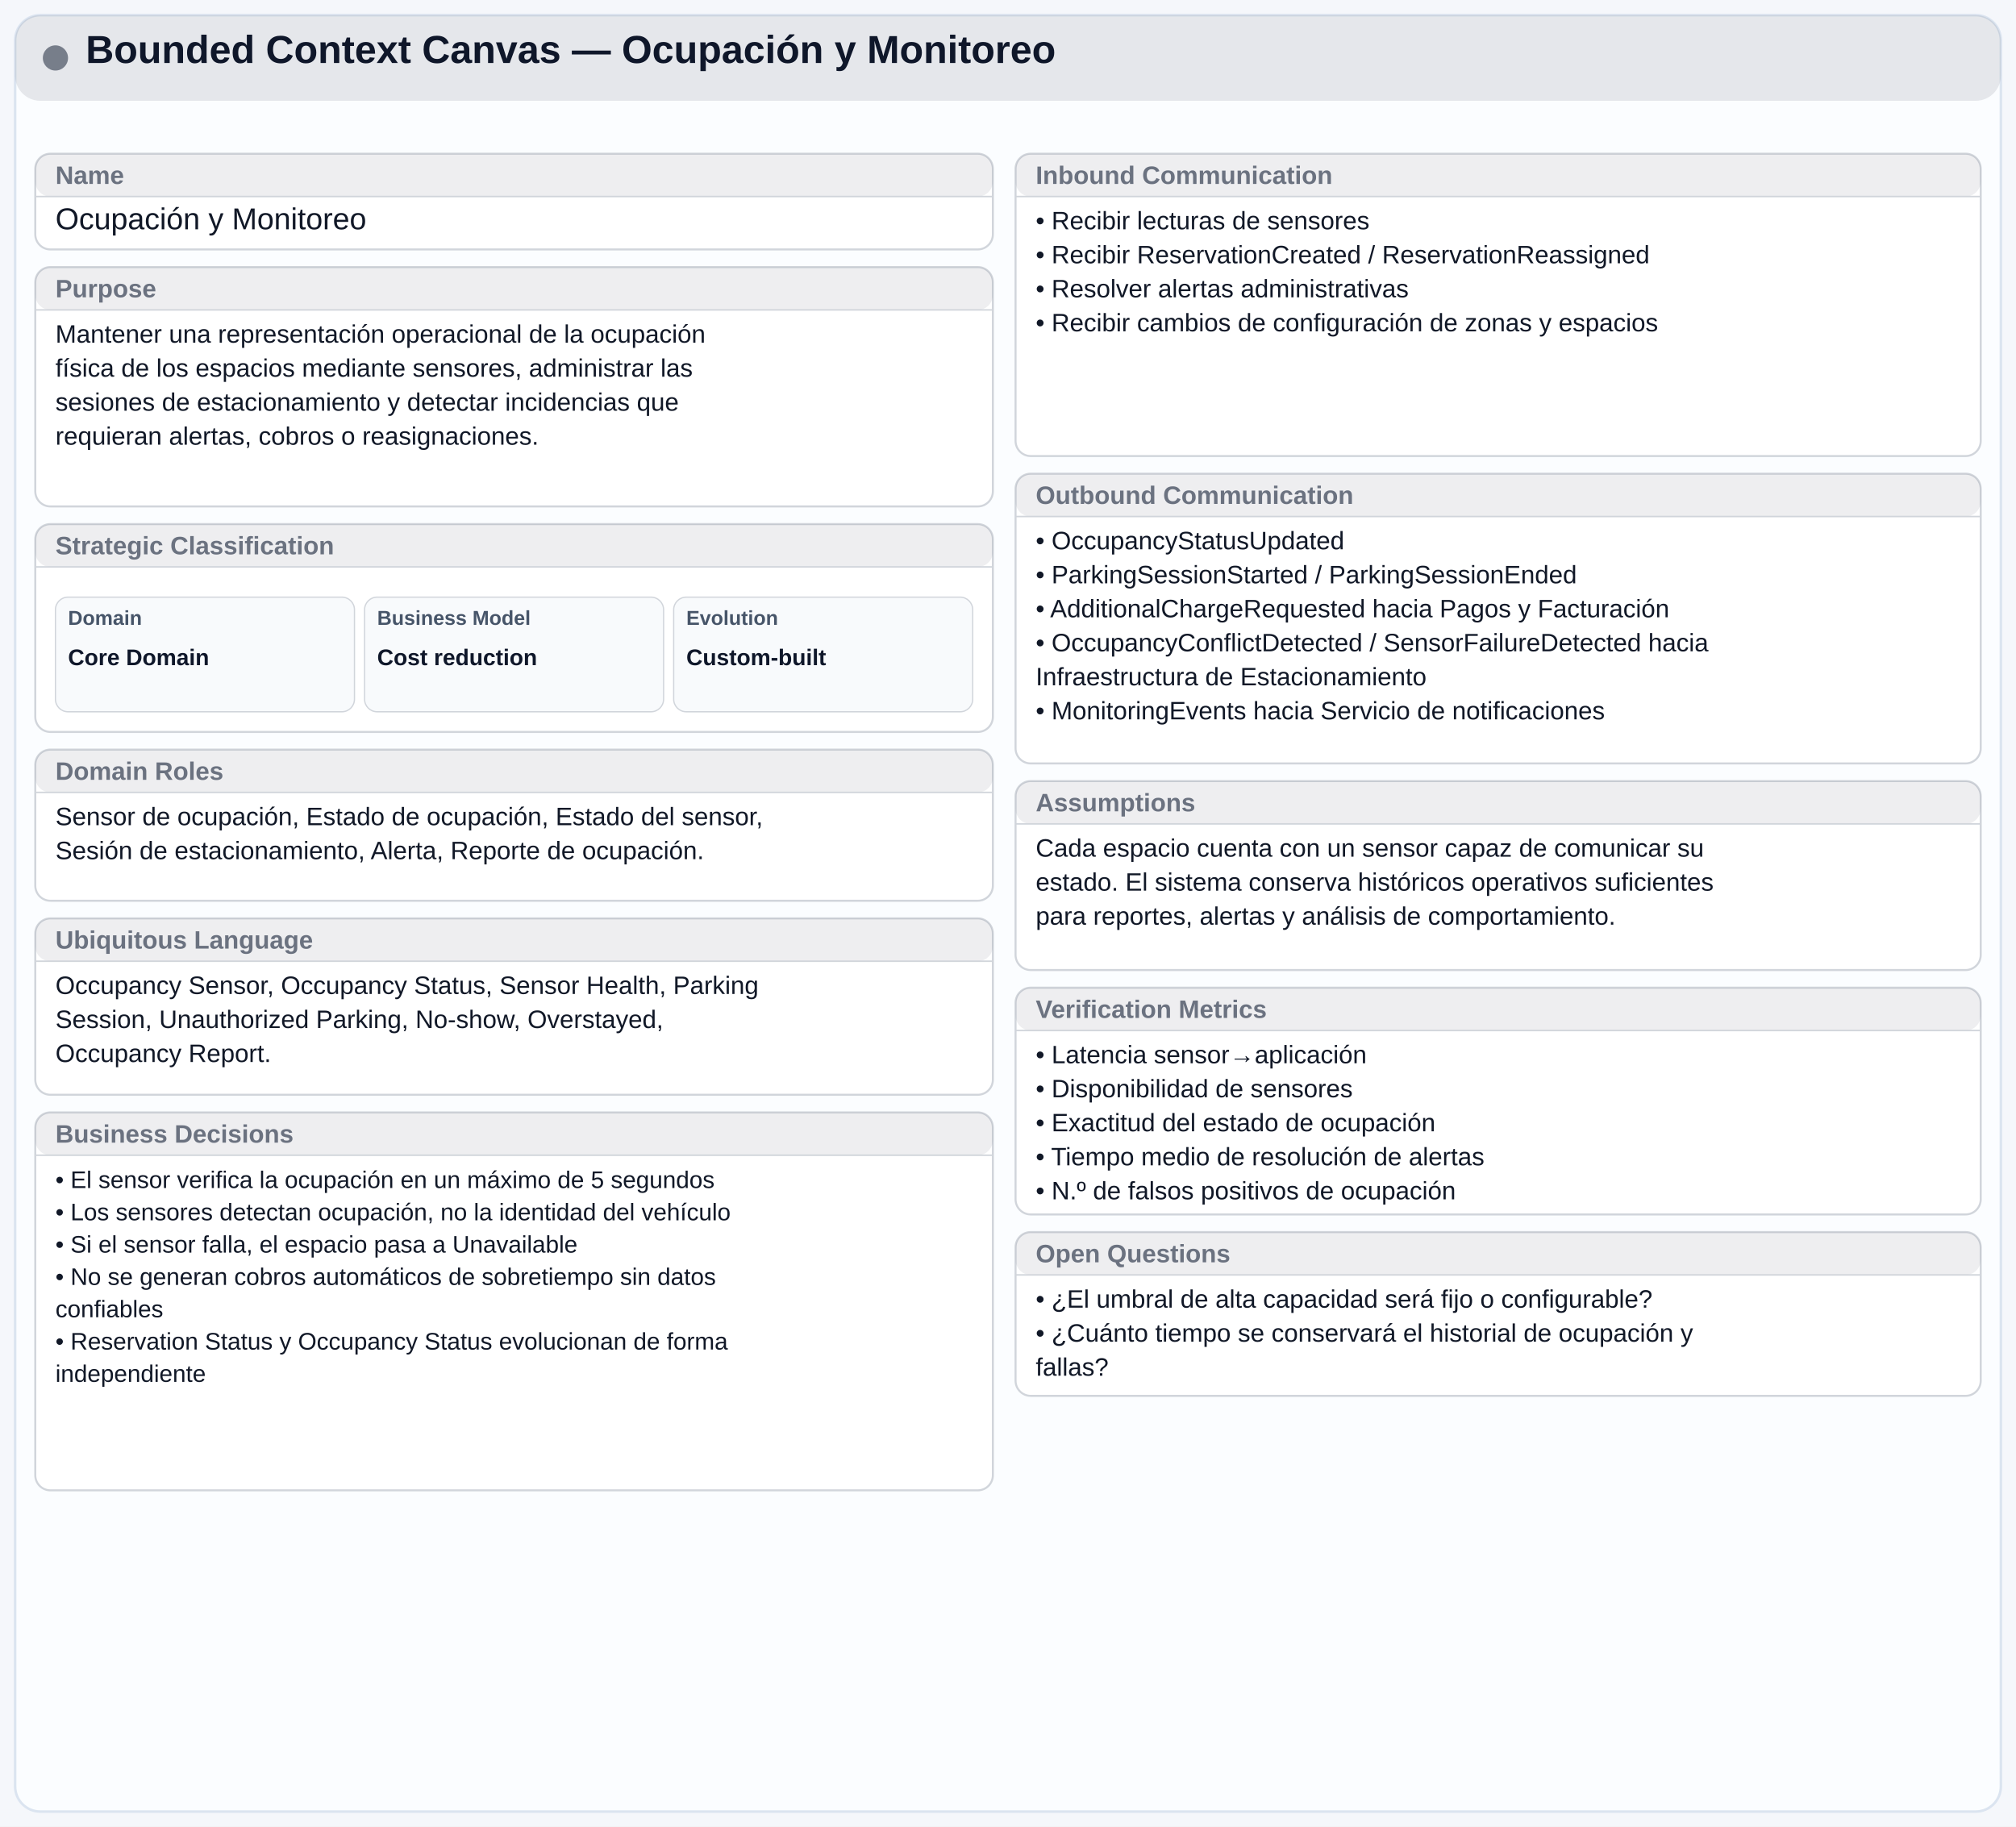
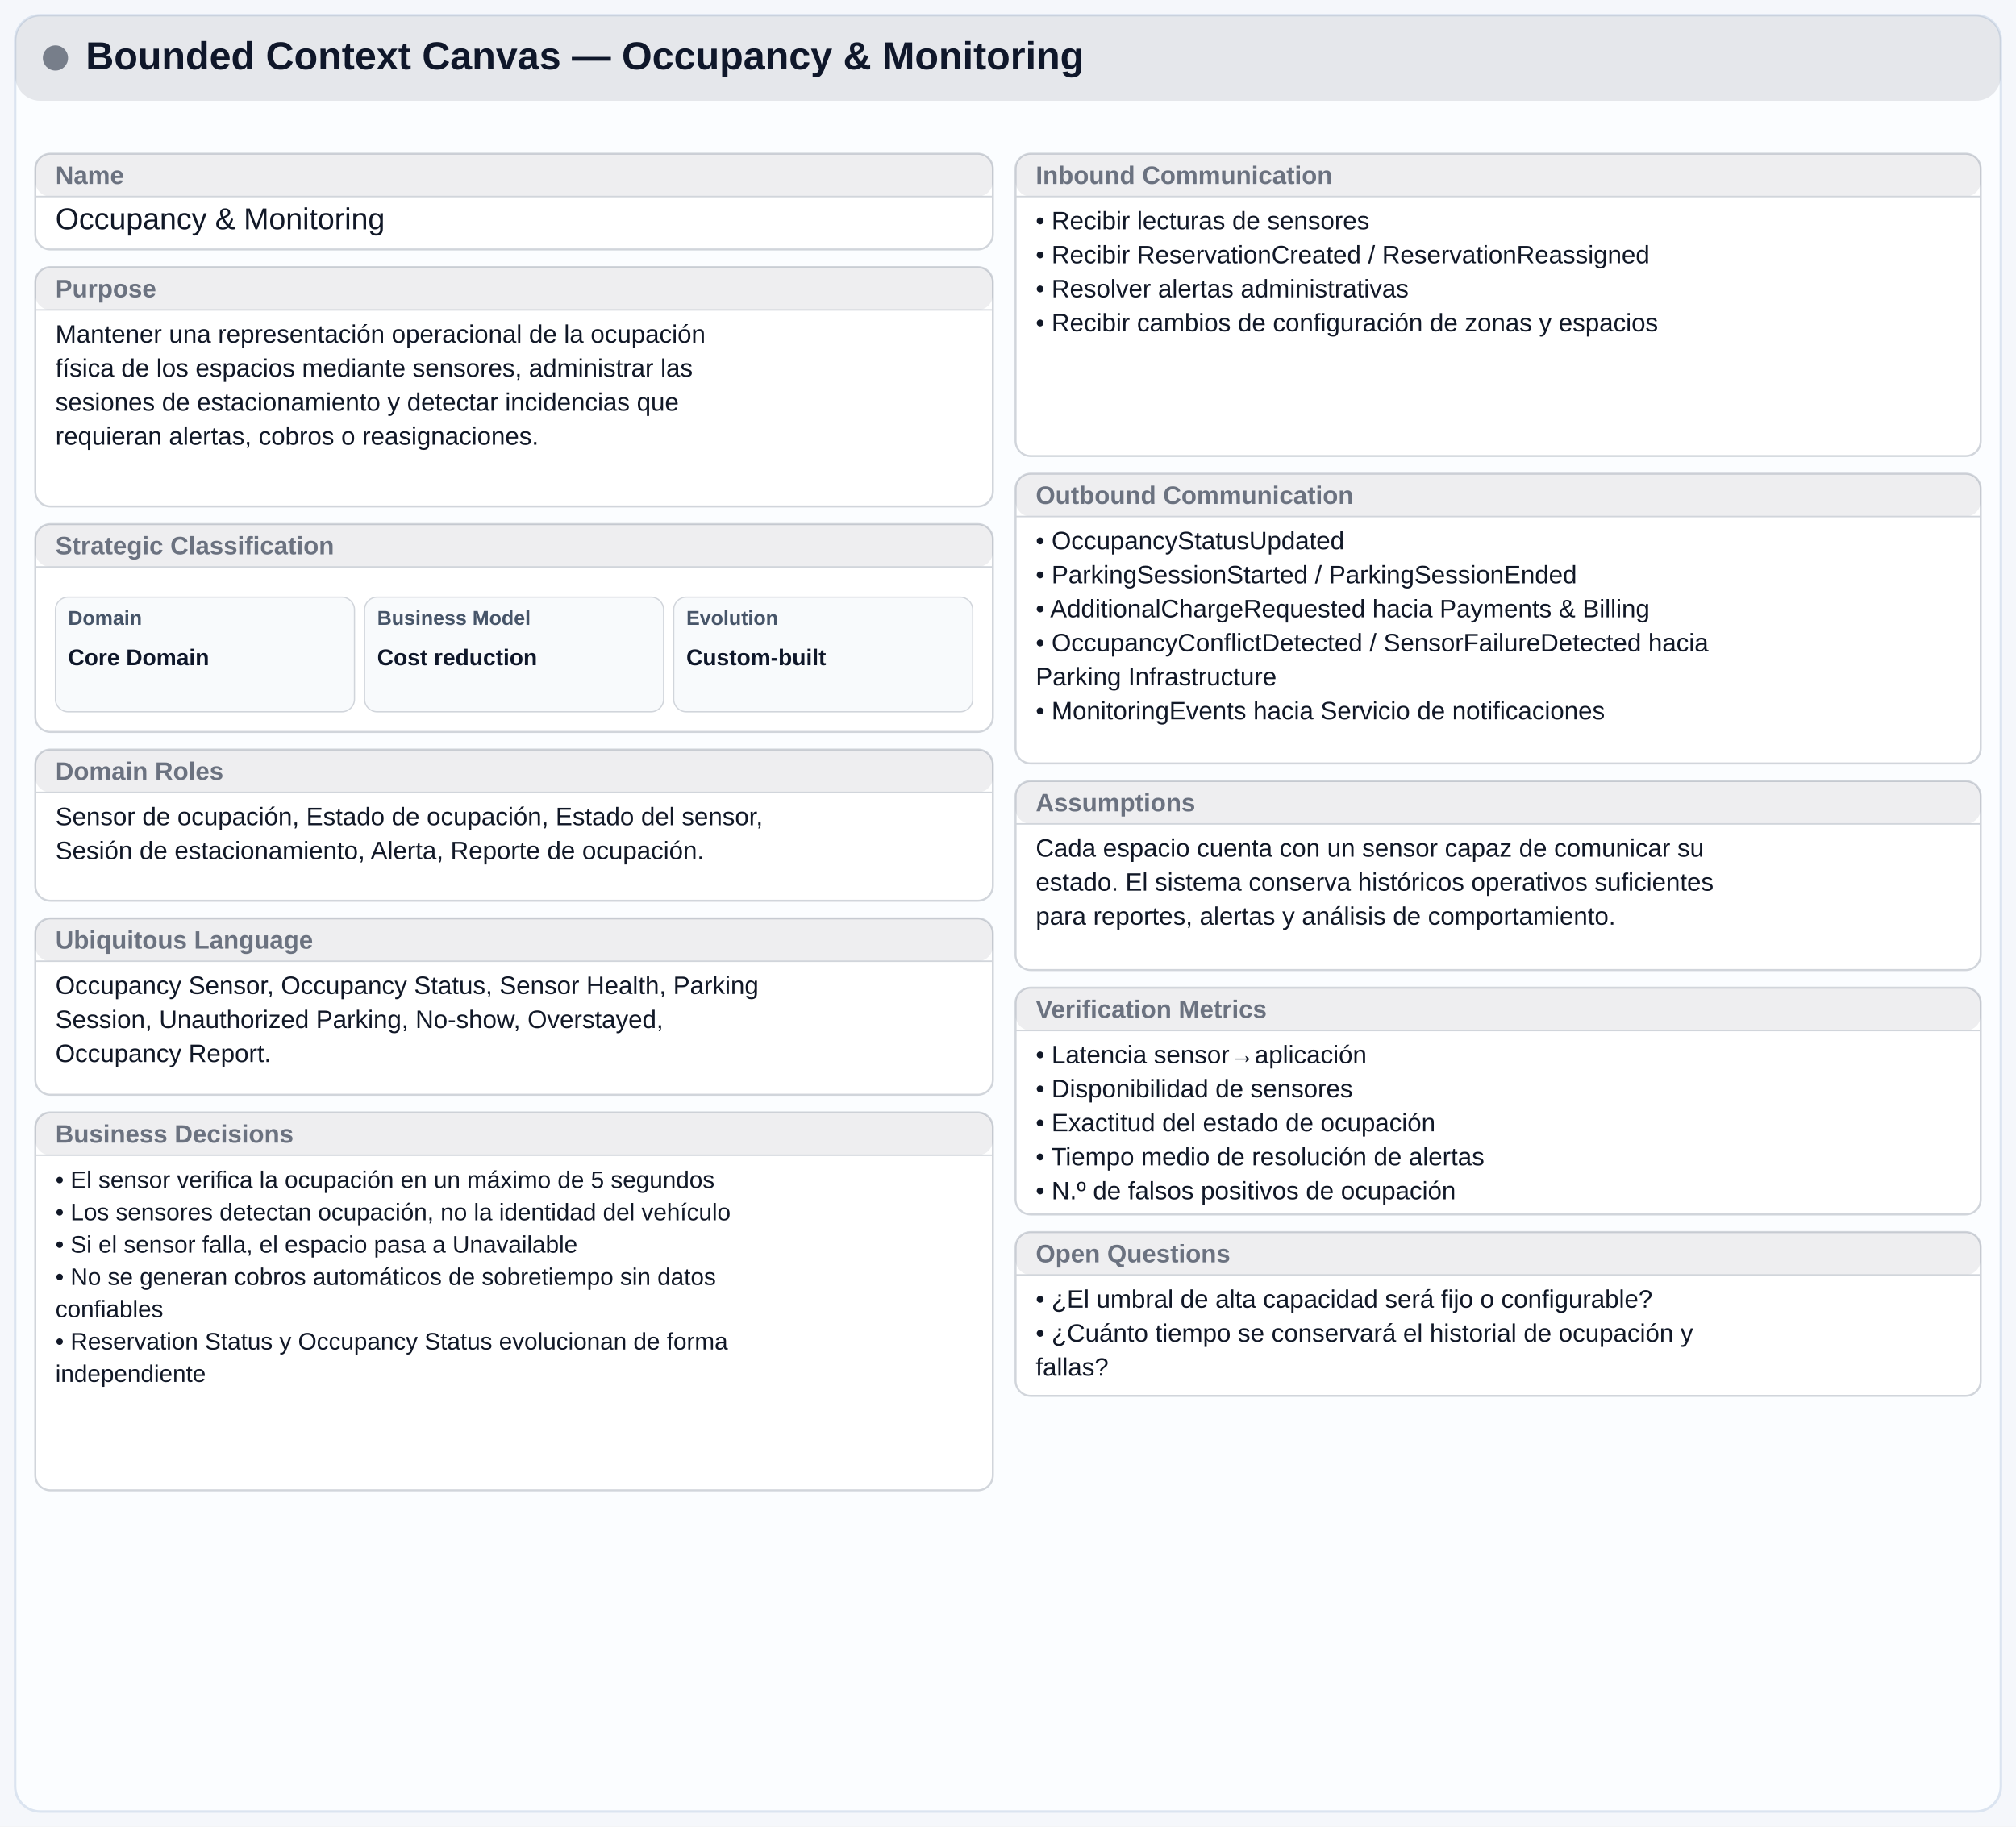
<svg xmlns="http://www.w3.org/2000/svg" width="1600" height="1450" viewBox="0 0 1600 1450">
  <rect width="100%" height="100%" fill="#f5f7fb" />
  <rect x="12" y="12" width="1576" height="1426" rx="20" fill="#fbfdff" stroke="#dbe4f0" stroke-width="2" />
  <rect x="12" y="12" width="1576" height="68" rx="20" fill="#6B7280" opacity="0.16" />
  <circle cx="44" cy="46" r="10" fill="#6B7280" opacity="0.9" />
-   <text x="68" y="50" font-family="Arial, Helvetica, sans-serif" font-size="31" fill="#0f172a" font-weight="bold">
-     <tspan x="68" dy="0">Bounded Context Canvas — Ocupación y Monitoreo</tspan>
+   <text x="68" y="55" font-family="Arial, Helvetica, sans-serif" font-size="31" fill="#0f172a" font-weight="bold">
+     <tspan x="68" dy="0">Bounded Context Canvas — Occupancy &amp; Monitoring</tspan>
  </text>
  <g>
    <rect x="28" y="122" width="760" height="76" rx="12" fill="#ffffff" stroke="#d1d5db" stroke-width="1.6" />
    <rect x="28" y="122" width="760" height="34" rx="12" fill="#6B7280" opacity="0.12" />
    <line x1="28" y1="156" x2="788" y2="156" stroke="#d1d5db" stroke-width="1.2" />
    <text x="44" y="146" font-family="Arial, Helvetica, sans-serif" font-size="20" fill="#6B7280" font-weight="bold">
      <tspan x="44" dy="0">Name</tspan>
    </text>
    <text x="44" y="182" font-family="Arial, Helvetica, sans-serif" font-size="24" fill="#111827" font-weight="normal">
-       <tspan x="44" dy="0">Ocupación y Monitoreo</tspan>
+       <tspan x="44" dy="0">Occupancy &amp; Monitoring</tspan>
    </text>
  </g>
  <g>
    <rect x="28" y="212" width="760" height="190" rx="12" fill="#ffffff" stroke="#d1d5db" stroke-width="1.6" />
    <rect x="28" y="212" width="760" height="34" rx="12" fill="#6B7280" opacity="0.12" />
    <line x1="28" y1="246" x2="788" y2="246" stroke="#d1d5db" stroke-width="1.2" />
    <text x="44" y="236" font-family="Arial, Helvetica, sans-serif" font-size="20" fill="#6B7280" font-weight="bold">
      <tspan x="44" dy="0">Purpose</tspan>
    </text>
    <text x="44" y="272" font-family="Arial, Helvetica, sans-serif" font-size="20" fill="#111827" font-weight="normal">
      <tspan x="44" dy="0">Mantener una representación operacional de la ocupación</tspan>
      <tspan x="44" dy="27.0">física de los espacios mediante sensores, administrar las</tspan>
      <tspan x="44" dy="27.0">sesiones de estacionamiento y detectar incidencias que</tspan>
      <tspan x="44" dy="27.0">requieran alertas, cobros o reasignaciones.</tspan>
    </text>
  </g>
  <g>
    <rect x="28" y="416" width="760" height="165" rx="12" fill="#ffffff" stroke="#d1d5db" stroke-width="1.6" />
    <rect x="28" y="416" width="760" height="34" rx="12" fill="#6B7280" opacity="0.12" />
    <line x1="28" y1="450" x2="788" y2="450" stroke="#d1d5db" stroke-width="1.2" />
    <text x="44" y="440" font-family="Arial, Helvetica, sans-serif" font-size="20" fill="#6B7280" font-weight="bold">
      <tspan x="44" dy="0">Strategic Classification</tspan>
    </text>
    <rect x="44.0" y="474" width="237.333" height="91" rx="10" fill="#f8fafc" stroke="#d1d5db" stroke-width="1" />
    <text x="54.0" y="496" font-family="Arial, Helvetica, sans-serif" font-size="16" fill="#475569" font-weight="bold">
      <tspan x="54.0" dy="0">Domain</tspan>
    </text>
    <text x="54.0" y="528" font-family="Arial, Helvetica, sans-serif" font-size="18" fill="#0f172a" font-weight="bold">
      <tspan x="54.0" dy="0">Core Domain</tspan>
    </text>
    <rect x="289.333" y="474" width="237.333" height="91" rx="10" fill="#f8fafc" stroke="#d1d5db" stroke-width="1" />
    <text x="299.333" y="496" font-family="Arial, Helvetica, sans-serif" font-size="16" fill="#475569" font-weight="bold">
      <tspan x="299.333" dy="0">Business Model</tspan>
    </text>
    <text x="299.333" y="528" font-family="Arial, Helvetica, sans-serif" font-size="18" fill="#0f172a" font-weight="bold">
      <tspan x="299.333" dy="0">Cost reduction</tspan>
    </text>
    <rect x="534.667" y="474" width="237.333" height="91" rx="10" fill="#f8fafc" stroke="#d1d5db" stroke-width="1" />
    <text x="544.667" y="496" font-family="Arial, Helvetica, sans-serif" font-size="16" fill="#475569" font-weight="bold">
      <tspan x="544.667" dy="0">Evolution</tspan>
    </text>
    <text x="544.667" y="528" font-family="Arial, Helvetica, sans-serif" font-size="18" fill="#0f172a" font-weight="bold">
      <tspan x="544.667" dy="0">Custom-built</tspan>
    </text>
  </g>
  <g>
    <rect x="28" y="595" width="760" height="120" rx="12" fill="#ffffff" stroke="#d1d5db" stroke-width="1.6" />
    <rect x="28" y="595" width="760" height="34" rx="12" fill="#6B7280" opacity="0.12" />
    <line x1="28" y1="629" x2="788" y2="629" stroke="#d1d5db" stroke-width="1.2" />
    <text x="44" y="619" font-family="Arial, Helvetica, sans-serif" font-size="20" fill="#6B7280" font-weight="bold">
      <tspan x="44" dy="0">Domain Roles</tspan>
    </text>
    <text x="44" y="655" font-family="Arial, Helvetica, sans-serif" font-size="20" fill="#111827" font-weight="normal">
      <tspan x="44" dy="0">Sensor de ocupación, Estado de ocupación, Estado del sensor,</tspan>
      <tspan x="44" dy="27.0">Sesión de estacionamiento, Alerta, Reporte de ocupación.</tspan>
    </text>
  </g>
  <g>
    <rect x="28" y="729" width="760" height="140" rx="12" fill="#ffffff" stroke="#d1d5db" stroke-width="1.6" />
    <rect x="28" y="729" width="760" height="34" rx="12" fill="#6B7280" opacity="0.12" />
    <line x1="28" y1="763" x2="788" y2="763" stroke="#d1d5db" stroke-width="1.2" />
    <text x="44" y="753" font-family="Arial, Helvetica, sans-serif" font-size="20" fill="#6B7280" font-weight="bold">
      <tspan x="44" dy="0">Ubiquitous Language</tspan>
    </text>
    <text x="44" y="789" font-family="Arial, Helvetica, sans-serif" font-size="20" fill="#111827" font-weight="normal">
      <tspan x="44" dy="0">Occupancy Sensor, Occupancy Status, Sensor Health, Parking</tspan>
      <tspan x="44" dy="27.0">Session, Unauthorized Parking, No-show, Overstayed,</tspan>
      <tspan x="44" dy="27.0">Occupancy Report.</tspan>
    </text>
  </g>
  <g>
    <rect x="28" y="883" width="760" height="300" rx="12" fill="#ffffff" stroke="#d1d5db" stroke-width="1.6" />
    <rect x="28" y="883" width="760" height="34" rx="12" fill="#6B7280" opacity="0.12" />
    <line x1="28" y1="917" x2="788" y2="917" stroke="#d1d5db" stroke-width="1.2" />
    <text x="44" y="907" font-family="Arial, Helvetica, sans-serif" font-size="20" fill="#6B7280" font-weight="bold">
      <tspan x="44" dy="0">Business Decisions</tspan>
    </text>
    <text x="44" y="943" font-family="Arial, Helvetica, sans-serif" font-size="19" fill="#111827" font-weight="normal">
      <tspan x="44" dy="0">• El sensor verifica la ocupación en un máximo de 5 segundos</tspan>
      <tspan x="44" dy="25.65">• Los sensores detectan ocupación, no la identidad del vehículo</tspan>
      <tspan x="44" dy="25.65">• Si el sensor falla, el espacio pasa a Unavailable</tspan>
      <tspan x="44" dy="25.65">• No se generan cobros automáticos de sobretiempo sin datos</tspan>
      <tspan x="44" dy="25.65">  confiables</tspan>
      <tspan x="44" dy="25.65">• Reservation Status y Occupancy Status evolucionan de forma</tspan>
      <tspan x="44" dy="25.65">  independiente</tspan>
    </text>
  </g>
  <g>
    <rect x="806" y="122" width="766" height="240" rx="12" fill="#ffffff" stroke="#d1d5db" stroke-width="1.6" />
    <rect x="806" y="122" width="766" height="34" rx="12" fill="#6B7280" opacity="0.12" />
    <line x1="806" y1="156" x2="1572" y2="156" stroke="#d1d5db" stroke-width="1.2" />
    <text x="822" y="146" font-family="Arial, Helvetica, sans-serif" font-size="20" fill="#6B7280" font-weight="bold">
      <tspan x="822" dy="0">Inbound Communication</tspan>
    </text>
    <text x="822" y="182" font-family="Arial, Helvetica, sans-serif" font-size="20" fill="#111827" font-weight="normal">
      <tspan x="822" dy="0">• Recibir lecturas de sensores</tspan>
      <tspan x="822" dy="27.0">• Recibir ReservationCreated / ReservationReassigned</tspan>
      <tspan x="822" dy="27.0">• Resolver alertas administrativas</tspan>
      <tspan x="822" dy="27.0">• Recibir cambios de configuración de zonas y espacios</tspan>
    </text>
  </g>
  <g>
    <rect x="806" y="376" width="766" height="230" rx="12" fill="#ffffff" stroke="#d1d5db" stroke-width="1.6" />
    <rect x="806" y="376" width="766" height="34" rx="12" fill="#6B7280" opacity="0.12" />
    <line x1="806" y1="410" x2="1572" y2="410" stroke="#d1d5db" stroke-width="1.2" />
    <text x="822" y="400" font-family="Arial, Helvetica, sans-serif" font-size="20" fill="#6B7280" font-weight="bold">
      <tspan x="822" dy="0">Outbound Communication</tspan>
    </text>
    <text x="822" y="436" font-family="Arial, Helvetica, sans-serif" font-size="20" fill="#111827" font-weight="normal">
      <tspan x="822" dy="0">• OccupancyStatusUpdated</tspan>
      <tspan x="822" dy="27.0">• ParkingSessionStarted / ParkingSessionEnded</tspan>
-       <tspan x="822" dy="27.0">• AdditionalChargeRequested hacia Pagos y Facturación</tspan>
+       <tspan x="822" dy="27.0">• AdditionalChargeRequested hacia Payments &amp; Billing</tspan>
      <tspan x="822" dy="27.0">• OccupancyConflictDetected / SensorFailureDetected hacia</tspan>
-       <tspan x="822" dy="27.0">  Infraestructura de Estacionamiento</tspan>
+       <tspan x="822" dy="27.0">  Parking Infrastructure</tspan>
      <tspan x="822" dy="27.0">• MonitoringEvents hacia Servicio de notificaciones</tspan>
    </text>
  </g>
  <g>
    <rect x="806" y="620" width="766" height="150" rx="12" fill="#ffffff" stroke="#d1d5db" stroke-width="1.6" />
    <rect x="806" y="620" width="766" height="34" rx="12" fill="#6B7280" opacity="0.12" />
    <line x1="806" y1="654" x2="1572" y2="654" stroke="#d1d5db" stroke-width="1.2" />
    <text x="822" y="644" font-family="Arial, Helvetica, sans-serif" font-size="20" fill="#6B7280" font-weight="bold">
      <tspan x="822" dy="0">Assumptions</tspan>
    </text>
    <text x="822" y="680" font-family="Arial, Helvetica, sans-serif" font-size="20" fill="#111827" font-weight="normal">
      <tspan x="822" dy="0">Cada espacio cuenta con un sensor capaz de comunicar su</tspan>
      <tspan x="822" dy="27.0">estado. El sistema conserva históricos operativos suficientes</tspan>
      <tspan x="822" dy="27.0">para reportes, alertas y análisis de comportamiento.</tspan>
    </text>
  </g>
  <g>
    <rect x="806" y="784" width="766" height="180" rx="12" fill="#ffffff" stroke="#d1d5db" stroke-width="1.6" />
    <rect x="806" y="784" width="766" height="34" rx="12" fill="#6B7280" opacity="0.12" />
    <line x1="806" y1="818" x2="1572" y2="818" stroke="#d1d5db" stroke-width="1.2" />
    <text x="822" y="808" font-family="Arial, Helvetica, sans-serif" font-size="20" fill="#6B7280" font-weight="bold">
      <tspan x="822" dy="0">Verification Metrics</tspan>
    </text>
    <text x="822" y="844" font-family="Arial, Helvetica, sans-serif" font-size="20" fill="#111827" font-weight="normal">
      <tspan x="822" dy="0">• Latencia sensor→aplicación</tspan>
      <tspan x="822" dy="27.0">• Disponibilidad de sensores</tspan>
      <tspan x="822" dy="27.0">• Exactitud del estado de ocupación</tspan>
      <tspan x="822" dy="27.0">• Tiempo medio de resolución de alertas</tspan>
      <tspan x="822" dy="27.0">• N.º de falsos positivos de ocupación</tspan>
    </text>
  </g>
  <g>
    <rect x="806" y="978" width="766" height="130" rx="12" fill="#ffffff" stroke="#d1d5db" stroke-width="1.6" />
    <rect x="806" y="978" width="766" height="34" rx="12" fill="#6B7280" opacity="0.12" />
    <line x1="806" y1="1012" x2="1572" y2="1012" stroke="#d1d5db" stroke-width="1.2" />
    <text x="822" y="1002" font-family="Arial, Helvetica, sans-serif" font-size="20" fill="#6B7280" font-weight="bold">
      <tspan x="822" dy="0">Open Questions</tspan>
    </text>
    <text x="822" y="1038" font-family="Arial, Helvetica, sans-serif" font-size="20" fill="#111827" font-weight="normal">
      <tspan x="822" dy="0">• ¿El umbral de alta capacidad será fijo o configurable?</tspan>
      <tspan x="822" dy="27.0">• ¿Cuánto tiempo se conservará el historial de ocupación y</tspan>
      <tspan x="822" dy="27.0">  fallas?</tspan>
    </text>
  </g>
</svg>
